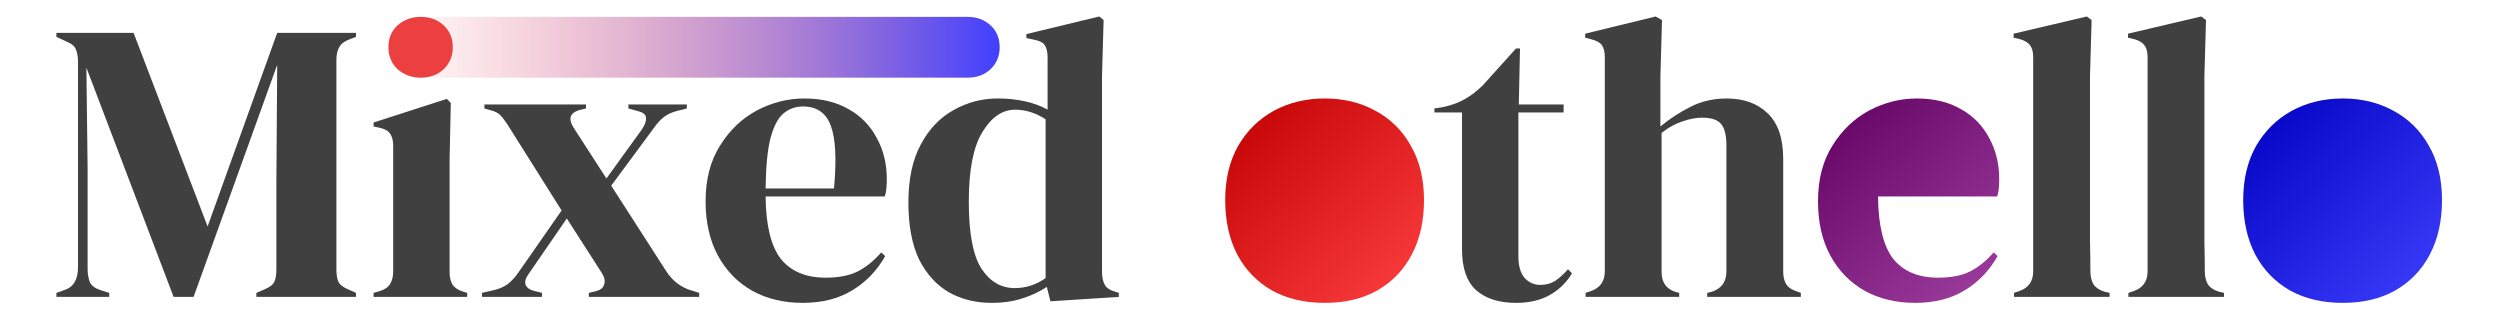
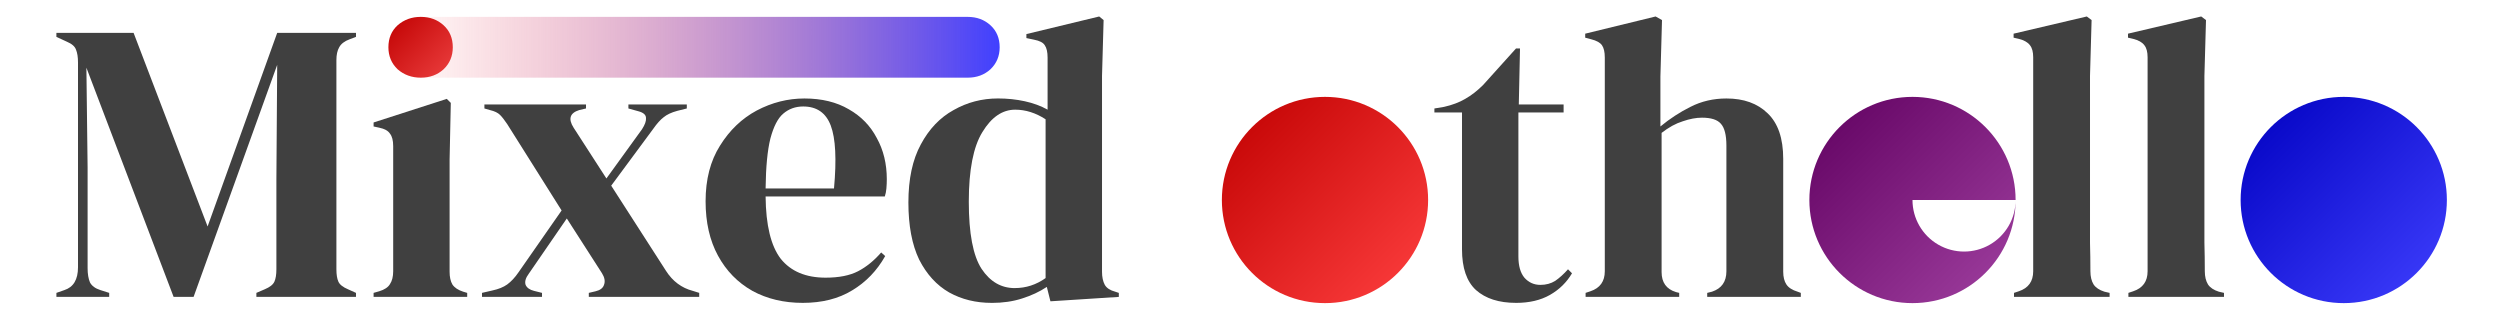
<svg xmlns="http://www.w3.org/2000/svg" xmlns:xlink="http://www.w3.org/1999/xlink" width="800" height="100" viewBox="0 0 211.667 26.458" version="1.1" id="svg5">
  <defs id="defs2">
+     <linearGradient id="linearGradient1288">
+       <stop style="stop-color:#c00000;stop-opacity:1;" offset="0" id="stop1284" />
+       <stop style="stop-color:#ec4040;stop-opacity:1;" offset="1" id="stop1286" />
+     </linearGradient>
    <linearGradient id="linearGradient6786">
      <stop style="stop-color:#600060;stop-opacity:1;" offset="0" id="stop6782" />
      <stop style="stop-color:#a040a0;stop-opacity:1;" offset="1" id="stop6784" />
    </linearGradient>
    <linearGradient id="linearGradient6778">
      <stop style="stop-color:#0000c0;stop-opacity:1;" offset="0" id="stop6774" />
      <stop style="stop-color:#4040ff;stop-opacity:1;" offset="1" id="stop6776" />
    </linearGradient>
    <linearGradient id="linearGradient5174">
      <stop style="stop-color:#c00000;stop-opacity:1;" offset="0" id="stop5170" />
      <stop style="stop-color:#ff4040;stop-opacity:1;" offset="1" id="stop5172" />
    </linearGradient>
    <linearGradient id="linearGradient3662">
      <stop style="stop-color:#ff4040;stop-opacity:0;" offset="0" id="stop3658" />
      <stop style="stop-color:#4040ff;stop-opacity:1;" offset="1" id="stop3660" />
    </linearGradient>
    <linearGradient xlink:href="#linearGradient3662" id="linearGradient3664" x1="32.884" y1="4.003" x2="84.639" y2="4.003" gradientUnits="userSpaceOnUse" />
-     <linearGradient xlink:href="#linearGradient5174" id="linearGradient5176" x1="103.717" y1="8.202" x2="120.65" y2="25.665" gradientUnits="userSpaceOnUse" />
-     <linearGradient xlink:href="#linearGradient6778" id="linearGradient6780" x1="189.971" y1="8.467" x2="206.904" y2="25.665" gradientUnits="userSpaceOnUse" />
-     <linearGradient xlink:href="#linearGradient6786" id="linearGradient6788" x1="153.988" y1="8.467" x2="169.333" y2="25.665" gradientUnits="userSpaceOnUse" />
+     <linearGradient xlink:href="#linearGradient5174" id="linearGradient5176" x1="110.655" y1="24.342" x2="128.117" y2="41.804" gradientUnits="userSpaceOnUse" gradientTransform="translate(-7.202693,-16.13958)" />
+     <linearGradient xlink:href="#linearGradient6778" id="linearGradient6780" x1="169.28" y1="12.687" x2="186.743" y2="30.15" gradientUnits="userSpaceOnUse" gradientTransform="translate(20.42575,-4.485216)" />
+     <linearGradient xlink:href="#linearGradient6786" id="linearGradient6788" x1="150.057" y1="-8.903" x2="167.519" y2="8.56" gradientUnits="userSpaceOnUse" gradientTransform="translate(3.136819,17.1048)" />
+     <linearGradient xlink:href="#linearGradient1288" id="linearGradient1290" x1="32.808" y1="1.323" x2="38.365" y2="6.615" gradientUnits="userSpaceOnUse" />
  </defs>
  <g id="layer1">
    <path d="M 4.775,2.783 V 3.122 l 0.881,0.406 c 0.429,0.181 0.689,0.407 0.779,0.677 0.113,0.271 0.169,0.632 0.169,1.084 V 22.629 c 0,1.039 -0.384,1.682 -1.151,1.931 l -0.677,0.237 v 0.338 H 9.245 V 24.797 L 8.5,24.56 C 8.071,24.424 7.778,24.21 7.62,23.916 7.484,23.6 7.417,23.194 7.417,22.697 V 14.162 L 7.315,5.73 14.698,25.135 h 1.693 l 7.078,-19.643 -0.068,9.686 v 7.62 c 0,0.452 -0.056,0.802 -0.169,1.05 -0.113,0.248 -0.384,0.463 -0.813,0.643 l -0.712,0.305 v 0.338 h 8.433 V 24.797 L 29.464,24.492 C 29.035,24.311 28.764,24.097 28.651,23.849 28.538,23.6 28.482,23.25 28.482,22.799 V 5.087 c 0,-0.452 0.079,-0.813 0.237,-1.084 0.158,-0.294 0.452,-0.519 0.881,-0.677 L 30.141,3.122 V 2.783 H 23.469 L 17.577,19.175 11.311,2.783 Z" id="path2634" style="font-size:33.867px;font-family:'DM Serif Display';-inkscape-font-specification:'DM Serif Display';text-align:center;text-anchor:middle;fill:#404040;fill-rule:evenodd;stroke-width:1.323;stroke-linecap:round;stroke-linejoin:round;paint-order:markers stroke fill" />
    <path d="m 31.631,25.135 v -0.339 l 0.474,-0.135 q 0.677,-0.203 0.914,-0.61 0.271,-0.406 0.271,-1.084 V 12.368 q 0,-0.711 -0.271,-1.05 -0.237,-0.373 -0.914,-0.508 l -0.474,-0.102 v -0.339 l 6.198,-1.998 0.339,0.339 -0.102,4.809 v 9.483 q 0,0.677 0.237,1.084 0.271,0.406 0.914,0.61 l 0.339,0.102 v 0.339 z" id="path3488" style="font-size:33.867px;font-family:'DM Serif Display';-inkscape-font-specification:'DM Serif Display';text-align:center;text-anchor:middle;fill:#404040;fill-rule:evenodd;stroke-width:1.323;stroke-linecap:round;stroke-linejoin:round;paint-order:markers stroke fill" />
    <path id="path2636" style="font-size:33.867px;font-family:'DM Serif Display';-inkscape-font-specification:'DM Serif Display';text-align:center;text-anchor:middle;fill:url(#linearGradient3664);fill-rule:evenodd;stroke-width:1.323;stroke-linecap:round;stroke-linejoin:round;paint-order:markers stroke fill;fill-opacity:1" d="m 35.628,1.429 c -0.768,0 -1.422,0.237 -1.964,0.711 -0.519,0.474 -0.779,1.095 -0.779,1.862 0,0.745 0.26,1.366 0.779,1.863 0.542,0.474 1.197,0.711 1.964,0.711 h 46.302 c 0.768,0 1.411,-0.237 1.93,-0.711 0.519,-0.497 0.779,-1.118 0.779,-1.863 0,-0.768 -0.26,-1.388 -0.779,-1.862 C 83.341,1.666 82.698,1.429 81.93,1.429 Z" />
    <path d="m 40.809,25.135 v -0.339 l 0.881,-0.203 q 0.779,-0.169 1.253,-0.508 0.508,-0.373 0.948,-1.016 l 3.658,-5.249 -4.606,-7.315 Q 42.604,9.997 42.333,9.726 42.062,9.455 41.487,9.32 L 41.013,9.184 v -0.339 h 8.602 v 0.339 l -0.576,0.135 q -1.185,0.373 -0.474,1.49 l 2.777,4.301 3.014,-4.166 q 0.373,-0.576 0.339,-0.948 0,-0.406 -0.643,-0.576 L 53.205,9.184 v -0.339 h 4.945 v 0.339 l -0.813,0.203 q -0.745,0.203 -1.151,0.542 -0.406,0.305 -0.881,0.982 l -3.556,4.809 4.64,7.214 q 0.847,1.321 2.269,1.693 l 0.542,0.169 v 0.339 H 49.852 v -0.339 l 0.576,-0.135 q 0.576,-0.135 0.711,-0.542 0.169,-0.44 -0.169,-0.982 l -2.98,-4.64 -3.217,4.674 q -0.406,0.542 -0.271,0.948 0.169,0.373 0.711,0.508 l 0.677,0.169 v 0.339 z" id="path2638" style="font-size:33.867px;font-family:'DM Serif Display';-inkscape-font-specification:'DM Serif Display';text-align:center;text-anchor:middle;fill:#404040;fill-rule:evenodd;stroke-width:1.323;stroke-linecap:round;stroke-linejoin:round;paint-order:markers stroke fill" />
    <path d="m 68.106,8.338 q 2.201,0 3.759,0.914 1.558,0.881 2.371,2.438 0.847,1.524 0.847,3.488 0,0.373 -0.034,0.779 -0.034,0.373 -0.135,0.677 H 64.821 q 0.034,3.658 1.287,5.283 1.287,1.592 3.793,1.592 1.693,0 2.743,-0.542 1.05,-0.542 1.964,-1.592 l 0.339,0.305 q -1.05,1.863 -2.811,2.913 -1.727,1.05 -4.166,1.05 -2.405,0 -4.267,-1.016 -1.863,-1.05 -2.913,-2.98 -1.05,-1.93 -1.05,-4.606 0,-2.777 1.219,-4.707 1.219,-1.964 3.116,-2.98 1.93,-1.016 4.03,-1.016 z m -0.102,0.677 q -0.982,0 -1.693,0.61 -0.677,0.576 -1.084,2.1 -0.373,1.49 -0.406,4.233 h 5.791 Q 70.951,12.266 70.341,10.64 69.731,9.015 68.004,9.015 Z" id="path2640" style="font-size:33.867px;font-family:'DM Serif Display';-inkscape-font-specification:'DM Serif Display';text-align:center;text-anchor:middle;fill:#404040;fill-rule:evenodd;stroke-width:1.323;stroke-linecap:round;stroke-linejoin:round;paint-order:markers stroke fill" />
    <path d="m 83.955,25.643 q -1.998,0 -3.59,-0.881 -1.592,-0.914 -2.54,-2.777 -0.914,-1.897 -0.914,-4.843 0,-2.98 1.05,-4.911 1.05,-1.964 2.777,-2.913 1.727,-0.982 3.759,-0.982 1.185,0 2.269,0.237 1.084,0.237 1.93,0.711 V 4.883 q 0,-0.711 -0.237,-1.05 -0.203,-0.339 -0.914,-0.474 L 86.902,3.224 v -0.339 l 6.164,-1.49 0.373,0.305 -0.135,4.741 V 23.002 q 0,0.677 0.237,1.118 0.237,0.406 0.881,0.576 l 0.305,0.102 v 0.339 l -5.791,0.373 -0.305,-1.219 q -0.914,0.61 -2.1,0.982 -1.151,0.373 -2.574,0.373 z m 1.964,-1.253 q 1.422,0 2.608,-0.847 V 10.099 q -1.253,-0.813 -2.574,-0.813 -1.626,0 -2.777,1.897 -1.151,1.863 -1.151,5.893 0,4.03 1.084,5.69 1.084,1.626 2.811,1.626 z" id="path2642" style="font-size:33.867px;font-family:'DM Serif Display';-inkscape-font-specification:'DM Serif Display';text-align:center;text-anchor:middle;fill:#404040;fill-rule:evenodd;stroke-width:1.323;stroke-linecap:round;stroke-linejoin:round;paint-order:markers stroke fill" />
-     <path d="m 112.166,25.643 c -1.716,0 -3.206,-0.35 -4.47,-1.05 -1.264,-0.722 -2.246,-1.738 -2.946,-3.048 -0.677,-1.31 -1.016,-2.845 -1.016,-4.606 0,-1.761 0.361,-3.285 1.084,-4.572 0.745,-1.287 1.75,-2.28 3.014,-2.98 1.287,-0.7 2.732,-1.05 4.335,-1.05 1.603,0 3.037,0.35 4.301,1.05 1.264,0.677 2.258,1.659 2.98,2.946 0.745,1.287 1.118,2.822 1.118,4.606 0,1.784 -0.35,3.33 -1.05,4.64 -0.677,1.287 -1.648,2.292 -2.913,3.014 -1.242,0.7 -2.721,1.05 -4.437,1.05 z" id="path2644" style="font-size:33.867px;font-family:'DM Serif Display';-inkscape-font-specification:'DM Serif Display';text-align:center;text-anchor:middle;fill:url(#linearGradient5176);fill-rule:evenodd;stroke-width:1.323;stroke-linecap:round;stroke-linejoin:round;paint-order:markers stroke fill;fill-opacity:1" />
+     <path id="path2644" style="font-size:33.867px;font-family:'DM Serif Display';-inkscape-font-specification:'DM Serif Display';text-align:center;text-anchor:middle;fill:url(#linearGradient5176);fill-opacity:1;fill-rule:evenodd;stroke-width:1.323;stroke-linecap:round;stroke-linejoin:round;paint-order:markers stroke fill" d="m 112.183,8.202 c -4.822,-1e-7 -8.731,3.909 -8.731,8.731 0,4.822 3.909,8.731 8.731,8.731 4.822,0 8.731,-3.909 8.731,-8.731 0,-4.822 -3.909,-8.731 -8.731,-8.731 z" />
    <path d="m 128.355,25.643 q -2.167,0 -3.387,-1.084 -1.185,-1.084 -1.185,-3.454 V 9.523 h -2.337 v -0.339 l 0.813,-0.135 q 1.05,-0.237 1.795,-0.677 0.779,-0.44 1.524,-1.185 l 2.777,-3.082 h 0.339 l -0.102,4.741 h 3.793 v 0.677 h -3.827 V 21.715 q 0,1.185 0.508,1.795 0.542,0.61 1.355,0.61 0.711,0 1.253,-0.339 0.542,-0.373 1.084,-0.982 l 0.339,0.339 q -0.677,1.151 -1.863,1.829 -1.185,0.677 -2.879,0.677 z" id="path2646" style="font-size:33.867px;font-family:'DM Serif Display';-inkscape-font-specification:'DM Serif Display';text-align:center;text-anchor:middle;fill:#404040;fill-rule:evenodd;stroke-width:1.323;stroke-linecap:round;stroke-linejoin:round;paint-order:markers stroke fill" />
    <path d="m 134.248,25.135 v -0.339 l 0.406,-0.135 q 1.219,-0.406 1.219,-1.693 V 4.883 q 0,-0.711 -0.237,-1.05 -0.237,-0.339 -0.914,-0.508 l -0.508,-0.135 v -0.339 l 5.961,-1.456 0.542,0.305 -0.135,4.775 v 4.233 q 1.185,-0.982 2.54,-1.659 1.389,-0.711 3.048,-0.711 2.201,0 3.488,1.253 1.321,1.253 1.321,3.861 v 9.55 q 0,0.677 0.271,1.084 0.271,0.406 0.948,0.61 l 0.271,0.102 v 0.339 h -7.925 v -0.339 l 0.406,-0.102 q 1.219,-0.406 1.219,-1.727 V 12.334 q 0,-1.355 -0.474,-1.863 -0.44,-0.508 -1.592,-0.508 -0.745,0 -1.626,0.305 -0.881,0.271 -1.795,0.982 v 11.786 q 0,1.321 1.219,1.693 l 0.271,0.068 v 0.339 z" id="path2648" style="font-size:33.867px;font-family:'DM Serif Display';-inkscape-font-specification:'DM Serif Display';text-align:center;text-anchor:middle;fill:#404040;fill-rule:evenodd;stroke-width:1.323;stroke-linecap:round;stroke-linejoin:round;paint-order:markers stroke fill" />
-     <path d="m 162.289,8.338 c 1.468,0 2.721,0.305 3.759,0.914 1.039,0.587 1.829,1.4 2.371,2.438 0.564,1.016 0.847,2.179 0.847,3.488 0,0.248 -0.011,0.508 -0.034,0.779 -0.023,0.248 -0.068,0.474 -0.135,0.677 h -10.092 c 0.023,2.438 0.452,4.199 1.287,5.283 0.858,1.061 2.122,1.592 3.793,1.592 1.129,0 2.043,-0.181 2.743,-0.542 0.7,-0.361 1.355,-0.892 1.964,-1.592 l 0.339,0.305 c -0.7,1.242 -1.637,2.213 -2.811,2.913 -1.151,0.7 -2.54,1.05 -4.166,1.05 -1.603,0 -3.025,-0.339 -4.267,-1.016 -1.242,-0.7 -2.213,-1.693 -2.913,-2.98 -0.7,-1.287 -1.05,-2.822 -1.05,-4.606 0,-1.851 0.406,-3.421 1.219,-4.707 0.813,-1.31 1.851,-2.303 3.116,-2.98 1.287,-0.677 2.63,-1.016 4.03,-1.016 z" id="path2650" style="font-size:33.867px;font-family:'DM Serif Display';-inkscape-font-specification:'DM Serif Display';text-align:center;text-anchor:middle;fill:url(#linearGradient6788);fill-rule:evenodd;stroke-width:1.323;stroke-linecap:round;stroke-linejoin:round;paint-order:markers stroke fill;fill-opacity:1" />
    <path d="m 170.519,25.135 v -0.339 l 0.406,-0.135 q 1.219,-0.406 1.219,-1.693 V 4.849 q 0,-0.677 -0.271,-1.016 Q 171.602,3.461 170.925,3.291 L 170.485,3.19 v -0.339 l 6.198,-1.456 0.406,0.305 -0.135,4.741 V 18.023 q 0,1.253 0,2.506 0.034,1.219 0.034,2.438 0,0.677 0.271,1.118 0.271,0.406 0.914,0.61 l 0.44,0.102 v 0.339 z" id="path2652" style="font-size:33.867px;font-family:'DM Serif Display';-inkscape-font-specification:'DM Serif Display';text-align:center;text-anchor:middle;fill:#404040;fill-rule:evenodd;stroke-width:1.323;stroke-linecap:round;stroke-linejoin:round;paint-order:markers stroke fill" />
    <path d="m 180.205,25.135 v -0.339 l 0.406,-0.135 q 1.219,-0.406 1.219,-1.693 V 4.849 q 0,-0.677 -0.271,-1.016 -0.271,-0.373 -0.948,-0.542 l -0.44,-0.102 v -0.339 l 6.198,-1.456 0.406,0.305 -0.135,4.741 V 18.023 q 0,1.253 0,2.506 0.034,1.219 0.034,2.438 0,0.677 0.271,1.118 0.271,0.406 0.914,0.61 l 0.44,0.102 v 0.339 z" id="path2654" style="font-size:33.867px;font-family:'DM Serif Display';-inkscape-font-specification:'DM Serif Display';text-align:center;text-anchor:middle;fill:#404040;fill-rule:evenodd;stroke-width:1.323;stroke-linecap:round;stroke-linejoin:round;paint-order:markers stroke fill" />
-     <path d="m 198.357,25.643 c -1.716,0 -3.206,-0.35 -4.47,-1.05 -1.264,-0.722 -2.246,-1.738 -2.946,-3.048 -0.677,-1.31 -1.016,-2.845 -1.016,-4.606 0,-1.761 0.361,-3.285 1.084,-4.572 0.745,-1.287 1.75,-2.28 3.014,-2.98 1.287,-0.7 2.732,-1.05 4.335,-1.05 1.603,0 3.037,0.35 4.301,1.05 1.264,0.677 2.258,1.659 2.98,2.946 0.745,1.287 1.118,2.822 1.118,4.606 0,1.784 -0.35,3.33 -1.05,4.64 -0.677,1.287 -1.648,2.292 -2.913,3.014 -1.242,0.7 -2.721,1.05 -4.437,1.05 z" id="path2656" style="font-size:33.867px;font-family:'DM Serif Display';-inkscape-font-specification:'DM Serif Display';text-align:center;text-anchor:middle;fill:url(#linearGradient6780);fill-rule:evenodd;stroke-width:1.323;stroke-linecap:round;stroke-linejoin:round;paint-order:markers stroke fill;fill-opacity:1" />
-     <path id="path2636-2" style="font-size:33.867px;font-family:'DM Serif Display';-inkscape-font-specification:'DM Serif Display';text-align:center;text-anchor:middle;fill:#ec4040;fill-rule:evenodd;stroke-width:1.323;stroke-linecap:round;stroke-linejoin:round;paint-order:markers stroke fill;fill-opacity:1" d="m 35.628,1.429 c -0.768,0 -1.422,0.237 -1.964,0.711 -0.519,0.474 -0.779,1.095 -0.779,1.862 0,0.745 0.26,1.366 0.779,1.863 0.542,0.474 1.197,0.711 1.964,0.711 0.768,0 1.411,-0.237 1.93,-0.711 0.519,-0.497 0.779,-1.118 0.779,-1.863 0,-0.768 -0.26,-1.388 -0.779,-1.862 C 37.039,1.666 36.395,1.429 35.628,1.429 Z" />
+     <path id="path2656" style="font-size:33.867px;font-family:'DM Serif Display';-inkscape-font-specification:'DM Serif Display';text-align:center;text-anchor:middle;fill:url(#linearGradient6780);fill-opacity:1;fill-rule:evenodd;stroke-width:1.323;stroke-linecap:round;stroke-linejoin:round;paint-order:markers stroke fill" d="m 198.438,8.202 c -4.822,-1e-7 -8.731,3.909 -8.731,8.731 0,4.822 3.909,8.731 8.731,8.731 4.822,0 8.731,-3.909 8.731,-8.731 0,-4.822 -3.909,-8.731 -8.731,-8.731 z" />
+     <path id="path2636-2" style="font-size:33.867px;font-family:'DM Serif Display';-inkscape-font-specification:'DM Serif Display';text-align:center;text-anchor:middle;fill:url(#linearGradient1290);fill-rule:evenodd;stroke-width:1.323;stroke-linecap:round;stroke-linejoin:round;paint-order:markers stroke fill;fill-opacity:1" d="m 35.628,1.429 c -0.768,0 -1.422,0.237 -1.964,0.711 -0.519,0.474 -0.779,1.095 -0.779,1.862 0,0.745 0.26,1.366 0.779,1.863 0.542,0.474 1.197,0.711 1.964,0.711 0.768,0 1.411,-0.237 1.93,-0.711 0.519,-0.497 0.779,-1.118 0.779,-1.863 0,-0.768 -0.26,-1.388 -0.779,-1.862 C 37.039,1.666 36.395,1.429 35.628,1.429 Z" />
+     <path id="path2650" style="font-size:33.867px;font-family:'DM Serif Display';-inkscape-font-specification:'DM Serif Display';text-align:center;text-anchor:middle;fill:url(#linearGradient6788);fill-opacity:1;fill-rule:evenodd;stroke-width:1.323;stroke-linecap:round;stroke-linejoin:round;paint-order:markers stroke fill" d="m 161.925,8.202 c -4.822,-1e-6 -8.731,3.909 -8.731,8.731 0,4.822 3.909,8.731 8.731,8.731 4.822,0 8.731,-3.909 8.731,-8.731 -4e-5,1.56 -0.832,3.001 -2.183,3.781 -1.351,0.78 -3.015,0.78 -4.366,0 -1.351,-0.78 -2.183,-2.221 -2.183,-3.781 h 8.731 c 0,-4.822 -3.909,-8.731 -8.731,-8.731 z" />
  </g>
</svg>
